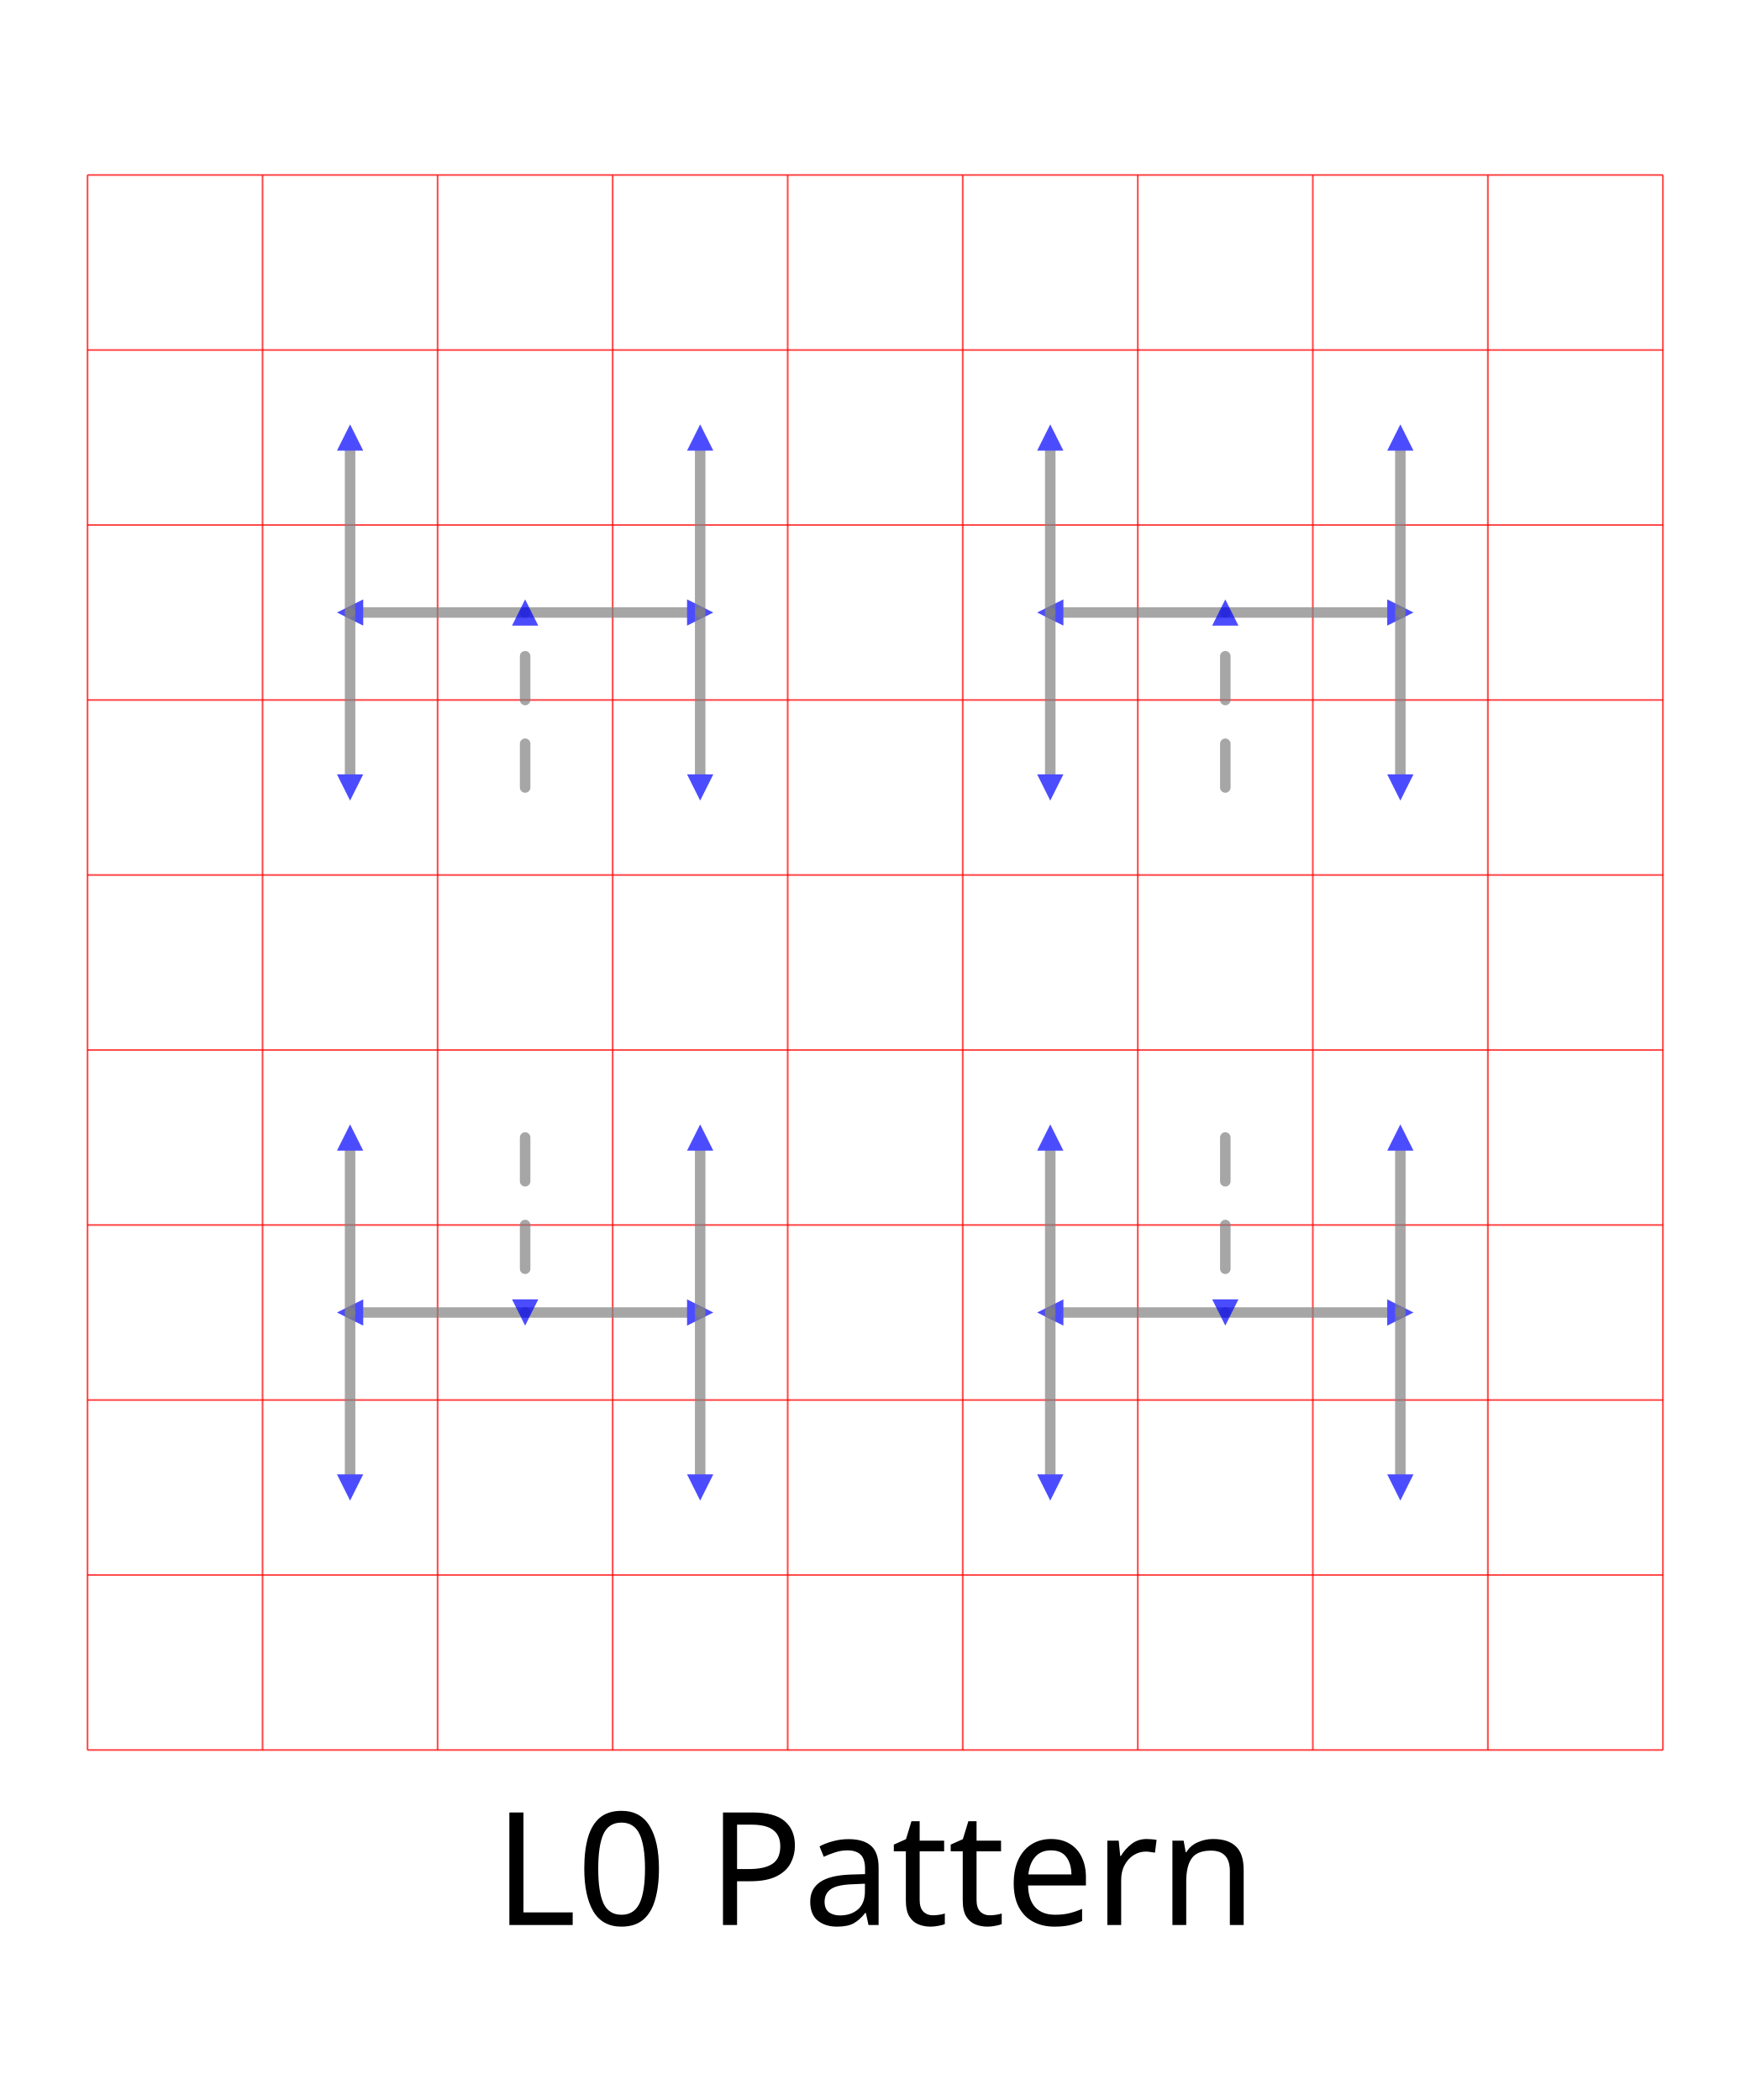
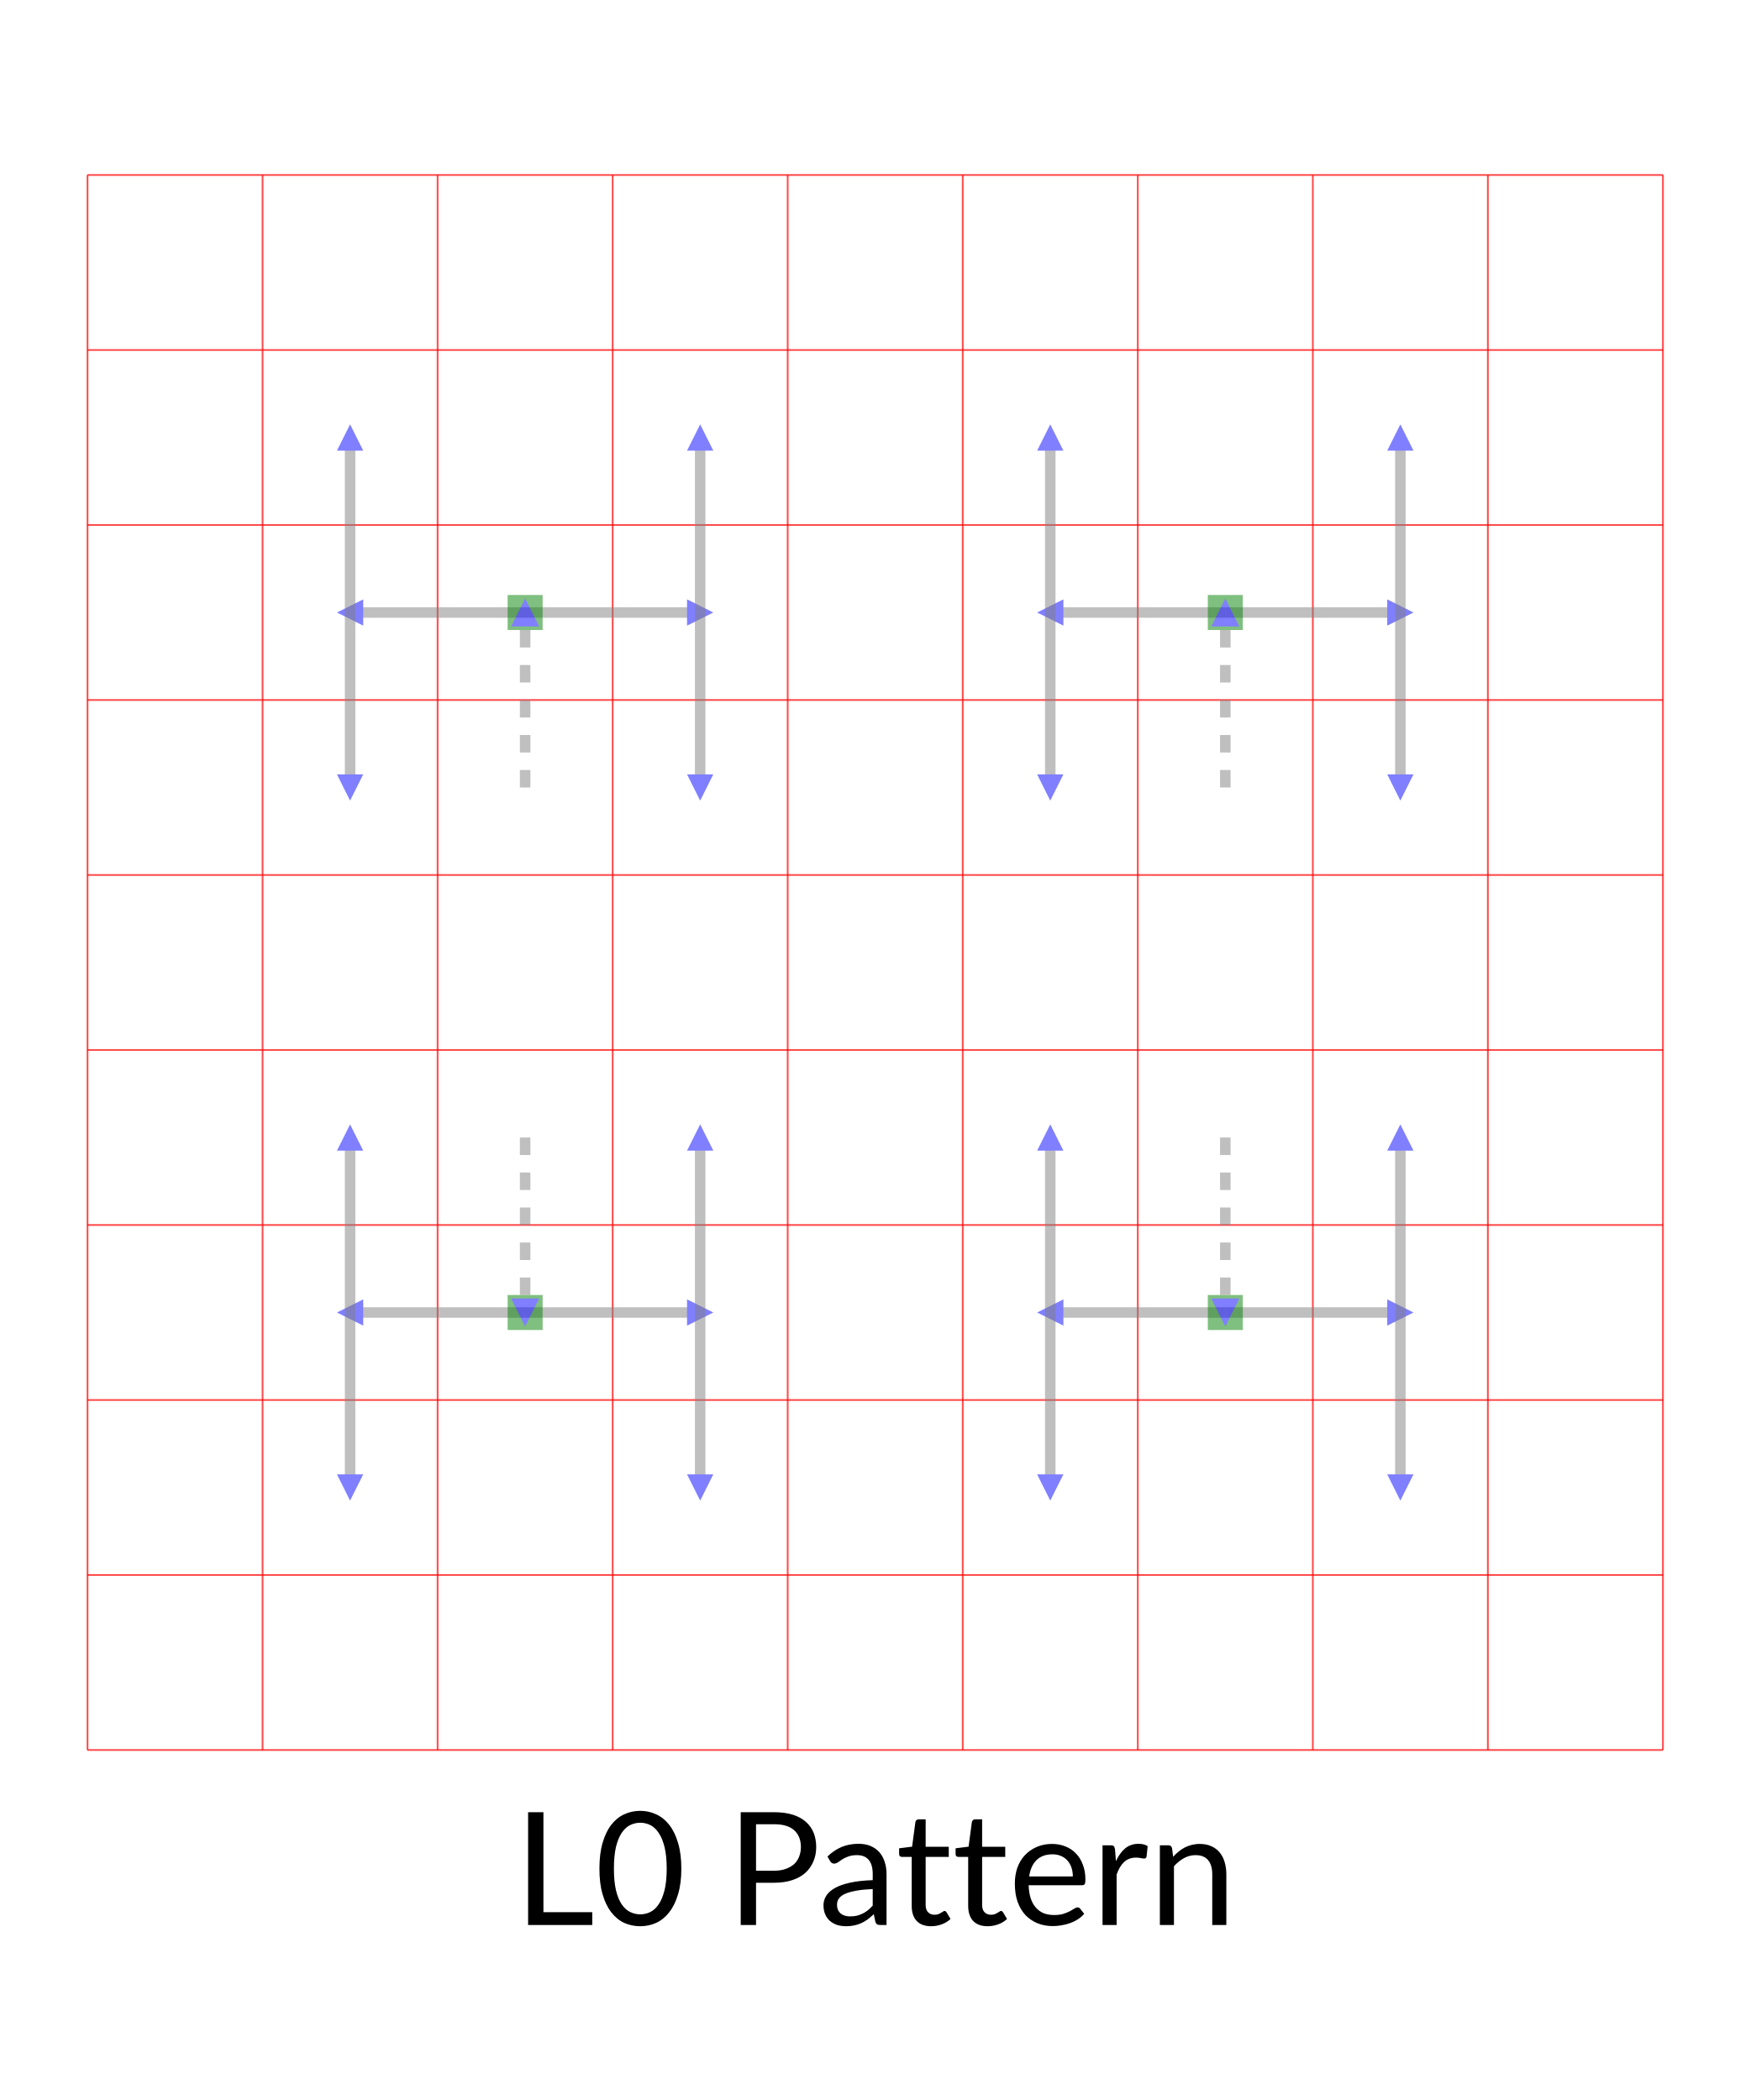
<svg xmlns="http://www.w3.org/2000/svg" baseProfile="full" height="240" version="1.1" viewBox="0,-210.0,200,240" width="200">
-   <defs id="id6">
+   <defs id="id10">
+     <marker id="id6" markerHeight="10" markerUnits="strokeWidth" markerWidth="5" orient="auto" refX="30" refY="30" viewBox="0 0 120 120">
+       <path d="M 0 0 L 60 30 L 0 60 z" fill="blue" />
+     </marker>
+     <marker id="id7" markerHeight="10" markerUnits="strokeWidth" markerWidth="5" orient="auto" viewBox="-15 -15 30 30">
+       <rect fill="green" height="20" width="20" x="-10" y="-10" />
+       <path d="M 8 0 L -8 8 L -8 -8 z" fill="blue" />
+     </marker>
+     <marker id="id8" markerHeight="10" markerUnits="strokeWidth" markerWidth="5" orient="auto" viewBox="-15 -15 30 30">
+       <rect fill="green" height="20" width="20" x="-10" y="-10" />
+       <path d="M 8 0 L -8 8 L -8 -8 z" fill="blue" />
+     </marker>
+     <marker id="id9" markerHeight="10" markerUnits="strokeWidth" markerWidth="5" orient="auto" viewBox="-15 -15 30 30">
+       <line stroke="red" stroke-width="5px" x1="0" x2="0" y1="-15" y2="15" />
+     </marker>
    <style type="text/css">
-                 text{font-family: Verdana;}
-                 svgg{background-color:grey;}
-                 .connection{stroke-linecap:round; opacity: 0.7; stroke-width:1.2;}
+                 text{font-family: Lato;}
                span{text-anchor: "middle"; alignment_baseline: "middle"}
                .gridLabels{fill: grey;font-style: italic;font-weight: 900}
-                 .down{stroke-dasharray: 5;}
-                 .up{stroke-dasharray: 5;}
-                 .top{stroke-dasharray: 5;}
                .gridmarker{stroke:red; stroke-width:0.2; opacity: 0.7;}
+                 
+                 .connection{ opacity: 0.5;
+                             marker-end:url(#id6);
+                             stroke-width:1.2;}
+                 .up{stroke-dasharray: 2;
+                     marker-end:url(#id8);}
+                 .down{stroke-dasharray: 2;
+                     marker-start:url(#id7);}
+                 .top{stroke-dasharray: 2;
+                     marker-start:url(#id9);}
+                 .buffer{ filter: hue-rotate(90deg);
+                           stroke-width:2; stroke-dasharray:1;}
                </style>
-     <marker id="id4" markerHeight="10" markerUnits="strokeWidth" markerWidth="5" orient="auto" refX="30" refY="30" viewBox="0 0 120 120">
-       <path d="M 0 0 L 60 30 L 0 60 z" fill="blue" />
-     </marker>
-     <marker id="id5" markerHeight="10" markerUnits="strokeWidth" markerWidth="5" orient="auto" refX="30" refY="30" viewBox="0 0 120 120">
-       <circle cx="0" cy="0" fill="red" r="60" />
-     </marker>
  </defs>
  <g id="markers" transform="scale(1,-1)">
    <line class="gridmarker" x1="10" x2="10" y1="10" y2="190" />
    <line class="gridmarker" x1="30" x2="30" y1="10" y2="190" />
    <line class="gridmarker" x1="50" x2="50" y1="10" y2="190" />
    <line class="gridmarker" x1="70" x2="70" y1="10" y2="190" />
    <line class="gridmarker" x1="90" x2="90" y1="10" y2="190" />
    <line class="gridmarker" x1="110" x2="110" y1="10" y2="190" />
    <line class="gridmarker" x1="130" x2="130" y1="10" y2="190" />
    <line class="gridmarker" x1="150" x2="150" y1="10" y2="190" />
    <line class="gridmarker" x1="170" x2="170" y1="10" y2="190" />
    <line class="gridmarker" x1="190" x2="190" y1="10" y2="190" />
    <line class="gridmarker" x1="10" x2="190" y1="10" y2="10" />
    <line class="gridmarker" x1="10" x2="190" y1="30" y2="30" />
    <line class="gridmarker" x1="10" x2="190" y1="50" y2="50" />
    <line class="gridmarker" x1="10" x2="190" y1="70" y2="70" />
    <line class="gridmarker" x1="10" x2="190" y1="90" y2="90" />
    <line class="gridmarker" x1="10" x2="190" y1="110" y2="110" />
    <line class="gridmarker" x1="10" x2="190" y1="130" y2="130" />
    <line class="gridmarker" x1="10" x2="190" y1="150" y2="150" />
    <line class="gridmarker" x1="10" x2="190" y1="170" y2="170" />
    <line class="gridmarker" x1="10" x2="190" y1="190" y2="190" />
  </g>
  <g id="main" transform="scale(1,-1)">
-     <line class="connection same" marker-end="url(#id4)" marker-mid="url(#id5)" stroke="grey" x1="60" x2="80" y1="60" y2="60" />
-     <line class="connection same" marker-end="url(#id4)" marker-mid="url(#id5)" stroke="grey" x1="80" x2="80" y1="60" y2="80" />
-     <line class="connection same" marker-end="url(#id4)" marker-mid="url(#id5)" stroke="grey" x1="80" x2="80" y1="60" y2="40" />
-     <line class="connection same" marker-end="url(#id4)" marker-mid="url(#id5)" stroke="grey" x1="60" x2="40" y1="60" y2="60" />
-     <line class="connection same" marker-end="url(#id4)" marker-mid="url(#id5)" stroke="grey" x1="40" x2="40" y1="60" y2="80" />
-     <line class="connection same" marker-end="url(#id4)" marker-mid="url(#id5)" stroke="grey" x1="40" x2="40" y1="60" y2="40" />
-     <line class="connection same" marker-end="url(#id4)" marker-mid="url(#id5)" stroke="grey" x1="140" x2="160" y1="60" y2="60" />
-     <line class="connection same" marker-end="url(#id4)" marker-mid="url(#id5)" stroke="grey" x1="160" x2="160" y1="60" y2="80" />
-     <line class="connection same" marker-end="url(#id4)" marker-mid="url(#id5)" stroke="grey" x1="160" x2="160" y1="60" y2="40" />
-     <line class="connection same" marker-end="url(#id4)" marker-mid="url(#id5)" stroke="grey" x1="140" x2="120" y1="60" y2="60" />
-     <line class="connection same" marker-end="url(#id4)" marker-mid="url(#id5)" stroke="grey" x1="120" x2="120" y1="60" y2="80" />
-     <line class="connection same" marker-end="url(#id4)" marker-mid="url(#id5)" stroke="grey" x1="120" x2="120" y1="60" y2="40" />
-     <line class="connection same" marker-end="url(#id4)" marker-mid="url(#id5)" stroke="grey" x1="140" x2="160" y1="140" y2="140" />
-     <line class="connection same" marker-end="url(#id4)" marker-mid="url(#id5)" stroke="grey" x1="160" x2="160" y1="140" y2="160" />
-     <line class="connection same" marker-end="url(#id4)" marker-mid="url(#id5)" stroke="grey" x1="160" x2="160" y1="140" y2="120" />
-     <line class="connection same" marker-end="url(#id4)" marker-mid="url(#id5)" stroke="grey" x1="140" x2="120" y1="140" y2="140" />
-     <line class="connection same" marker-end="url(#id4)" marker-mid="url(#id5)" stroke="grey" x1="120" x2="120" y1="140" y2="160" />
-     <line class="connection same" marker-end="url(#id4)" marker-mid="url(#id5)" stroke="grey" x1="120" x2="120" y1="140" y2="120" />
-     <line class="connection same" marker-end="url(#id4)" marker-mid="url(#id5)" stroke="grey" x1="60" x2="80" y1="140" y2="140" />
-     <line class="connection same" marker-end="url(#id4)" marker-mid="url(#id5)" stroke="grey" x1="80" x2="80" y1="140" y2="160" />
-     <line class="connection same" marker-end="url(#id4)" marker-mid="url(#id5)" stroke="grey" x1="80" x2="80" y1="140" y2="120" />
-     <line class="connection same" marker-end="url(#id4)" marker-mid="url(#id5)" stroke="grey" x1="60" x2="40" y1="140" y2="140" />
-     <line class="connection same" marker-end="url(#id4)" marker-mid="url(#id5)" stroke="grey" x1="40" x2="40" y1="140" y2="160" />
-     <line class="connection same" marker-end="url(#id4)" marker-mid="url(#id5)" stroke="grey" x1="40" x2="40" y1="140" y2="120" />
-     <line class="connection up" marker-end="url(#id4)" marker-mid="url(#id5)" stroke="grey" x1="60" x2="60" y1="80" y2="60" />
-     <line class="connection up" marker-end="url(#id4)" marker-mid="url(#id5)" stroke="grey" x1="60" x2="60" y1="120" y2="140" />
-     <line class="connection up" marker-end="url(#id4)" marker-mid="url(#id5)" stroke="grey" x1="140" x2="140" y1="80" y2="60" />
-     <line class="connection up" marker-end="url(#id4)" marker-mid="url(#id5)" stroke="grey" x1="140" x2="140" y1="120" y2="140" />
+     <line class="connection same" stroke="grey" x1="60" x2="80" y1="60" y2="60" />
+     <line class="connection same" stroke="grey" x1="80" x2="80" y1="60" y2="80" />
+     <line class="connection same" stroke="grey" x1="80" x2="80" y1="60" y2="40" />
+     <line class="connection same" stroke="grey" x1="60" x2="40" y1="60" y2="60" />
+     <line class="connection same" stroke="grey" x1="40" x2="40" y1="60" y2="80" />
+     <line class="connection same" stroke="grey" x1="40" x2="40" y1="60" y2="40" />
+     <line class="connection same" stroke="grey" x1="140" x2="160" y1="60" y2="60" />
+     <line class="connection same" stroke="grey" x1="160" x2="160" y1="60" y2="80" />
+     <line class="connection same" stroke="grey" x1="160" x2="160" y1="60" y2="40" />
+     <line class="connection same" stroke="grey" x1="140" x2="120" y1="60" y2="60" />
+     <line class="connection same" stroke="grey" x1="120" x2="120" y1="60" y2="80" />
+     <line class="connection same" stroke="grey" x1="120" x2="120" y1="60" y2="40" />
+     <line class="connection same" stroke="grey" x1="140" x2="160" y1="140" y2="140" />
+     <line class="connection same" stroke="grey" x1="160" x2="160" y1="140" y2="160" />
+     <line class="connection same" stroke="grey" x1="160" x2="160" y1="140" y2="120" />
+     <line class="connection same" stroke="grey" x1="140" x2="120" y1="140" y2="140" />
+     <line class="connection same" stroke="grey" x1="120" x2="120" y1="140" y2="160" />
+     <line class="connection same" stroke="grey" x1="120" x2="120" y1="140" y2="120" />
+     <line class="connection same" stroke="grey" x1="60" x2="80" y1="140" y2="140" />
+     <line class="connection same" stroke="grey" x1="80" x2="80" y1="140" y2="160" />
+     <line class="connection same" stroke="grey" x1="80" x2="80" y1="140" y2="120" />
+     <line class="connection same" stroke="grey" x1="60" x2="40" y1="140" y2="140" />
+     <line class="connection same" stroke="grey" x1="40" x2="40" y1="140" y2="160" />
+     <line class="connection same" stroke="grey" x1="40" x2="40" y1="140" y2="120" />
+     <line class="connection up" stroke="grey" x1="60" x2="60" y1="80" y2="60" />
+     <line class="connection up" stroke="grey" x1="60" x2="60" y1="120" y2="140" />
+     <line class="connection up" stroke="grey" x1="140" x2="140" y1="80" y2="60" />
+     <line class="connection up" stroke="grey" x1="140" x2="140" y1="120" y2="140" />
    <g id="text">
      <text alignment-baseline="middle" class="moduleLabel" fill="black" font-size="18.0" text-anchor="middle" transform="scale(1,-1)" x="100.0" y="10.0">L0 Pattern</text>
    </g>
  </g>
</svg>
